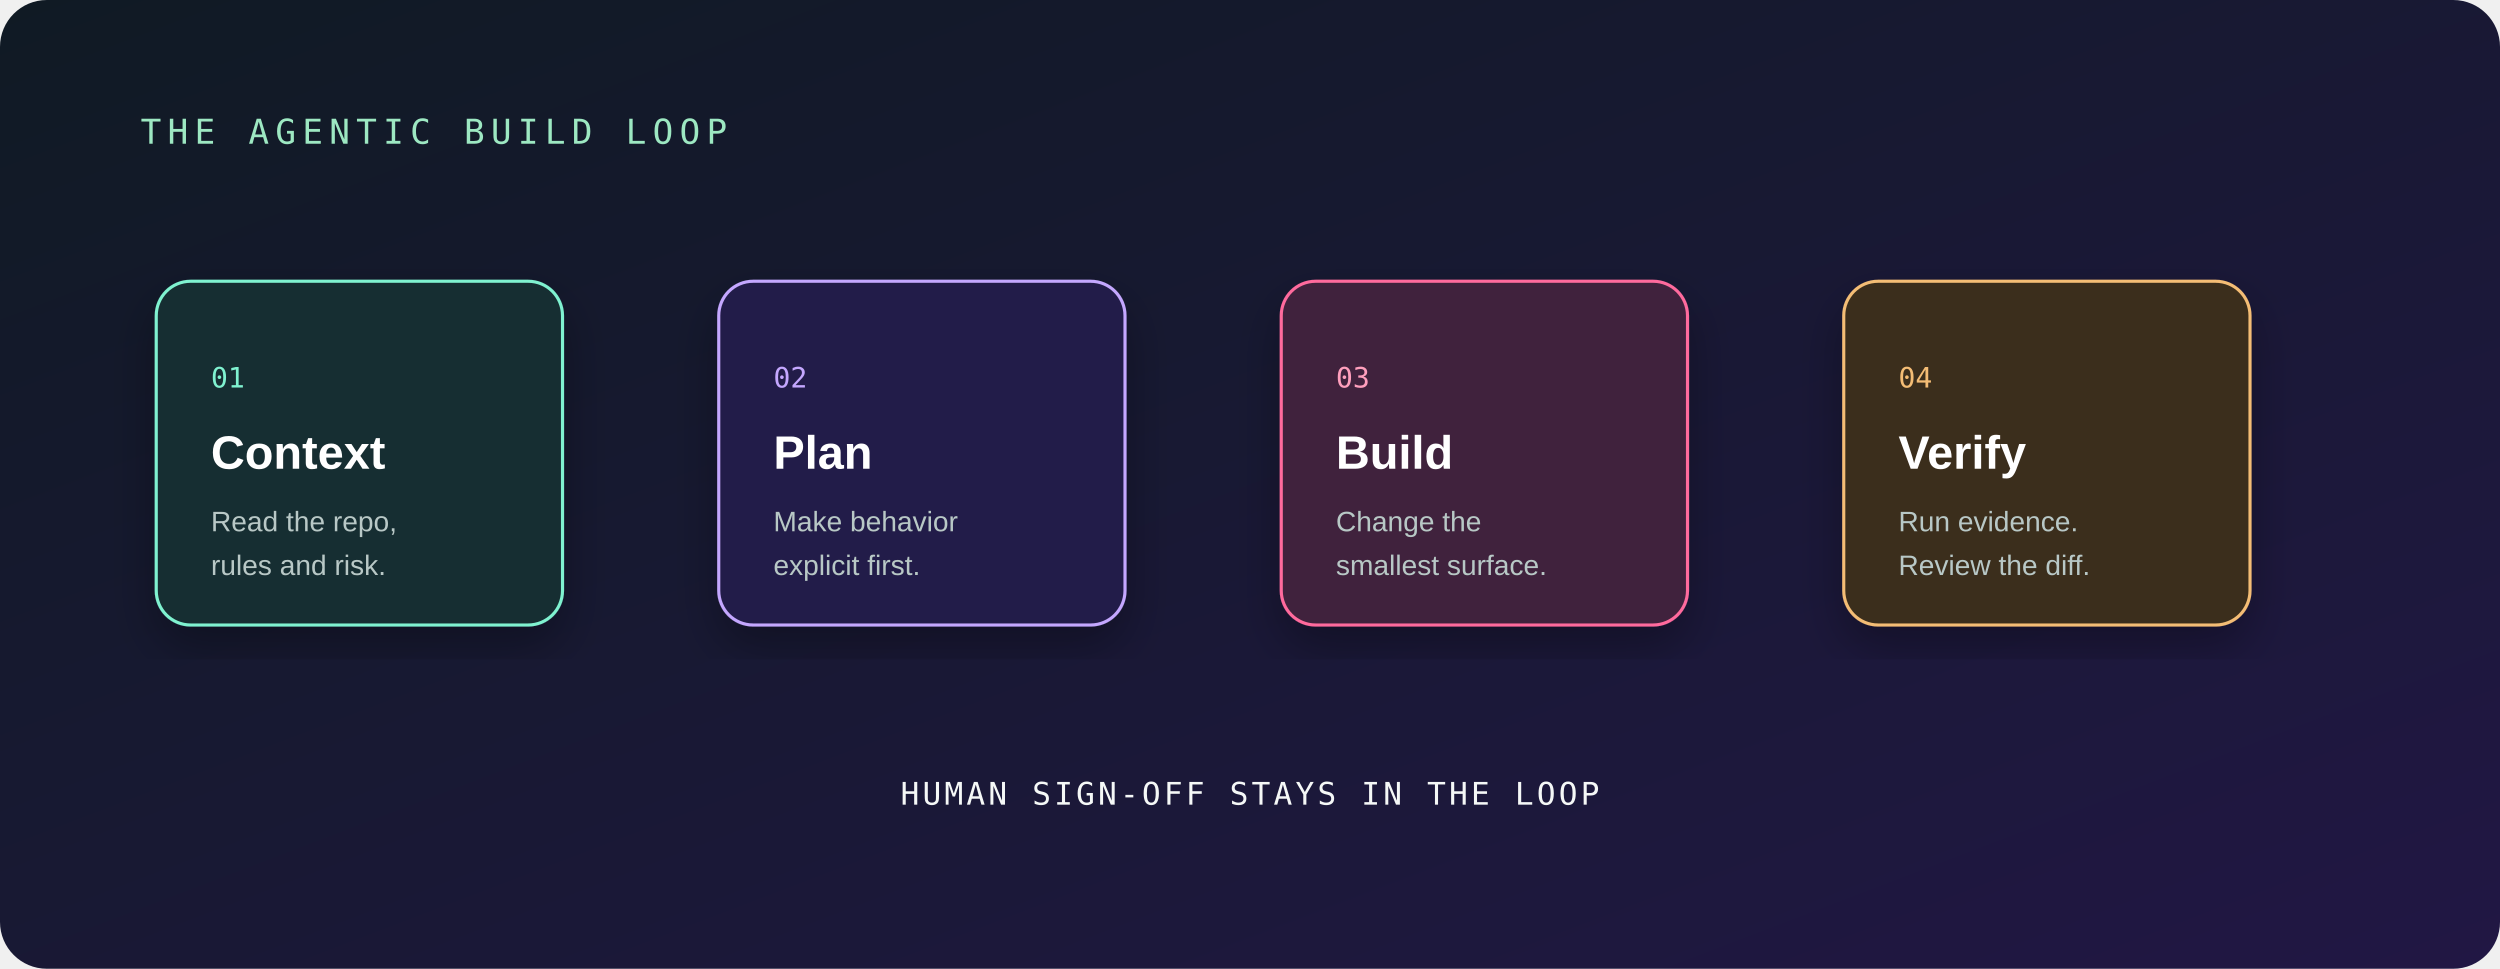
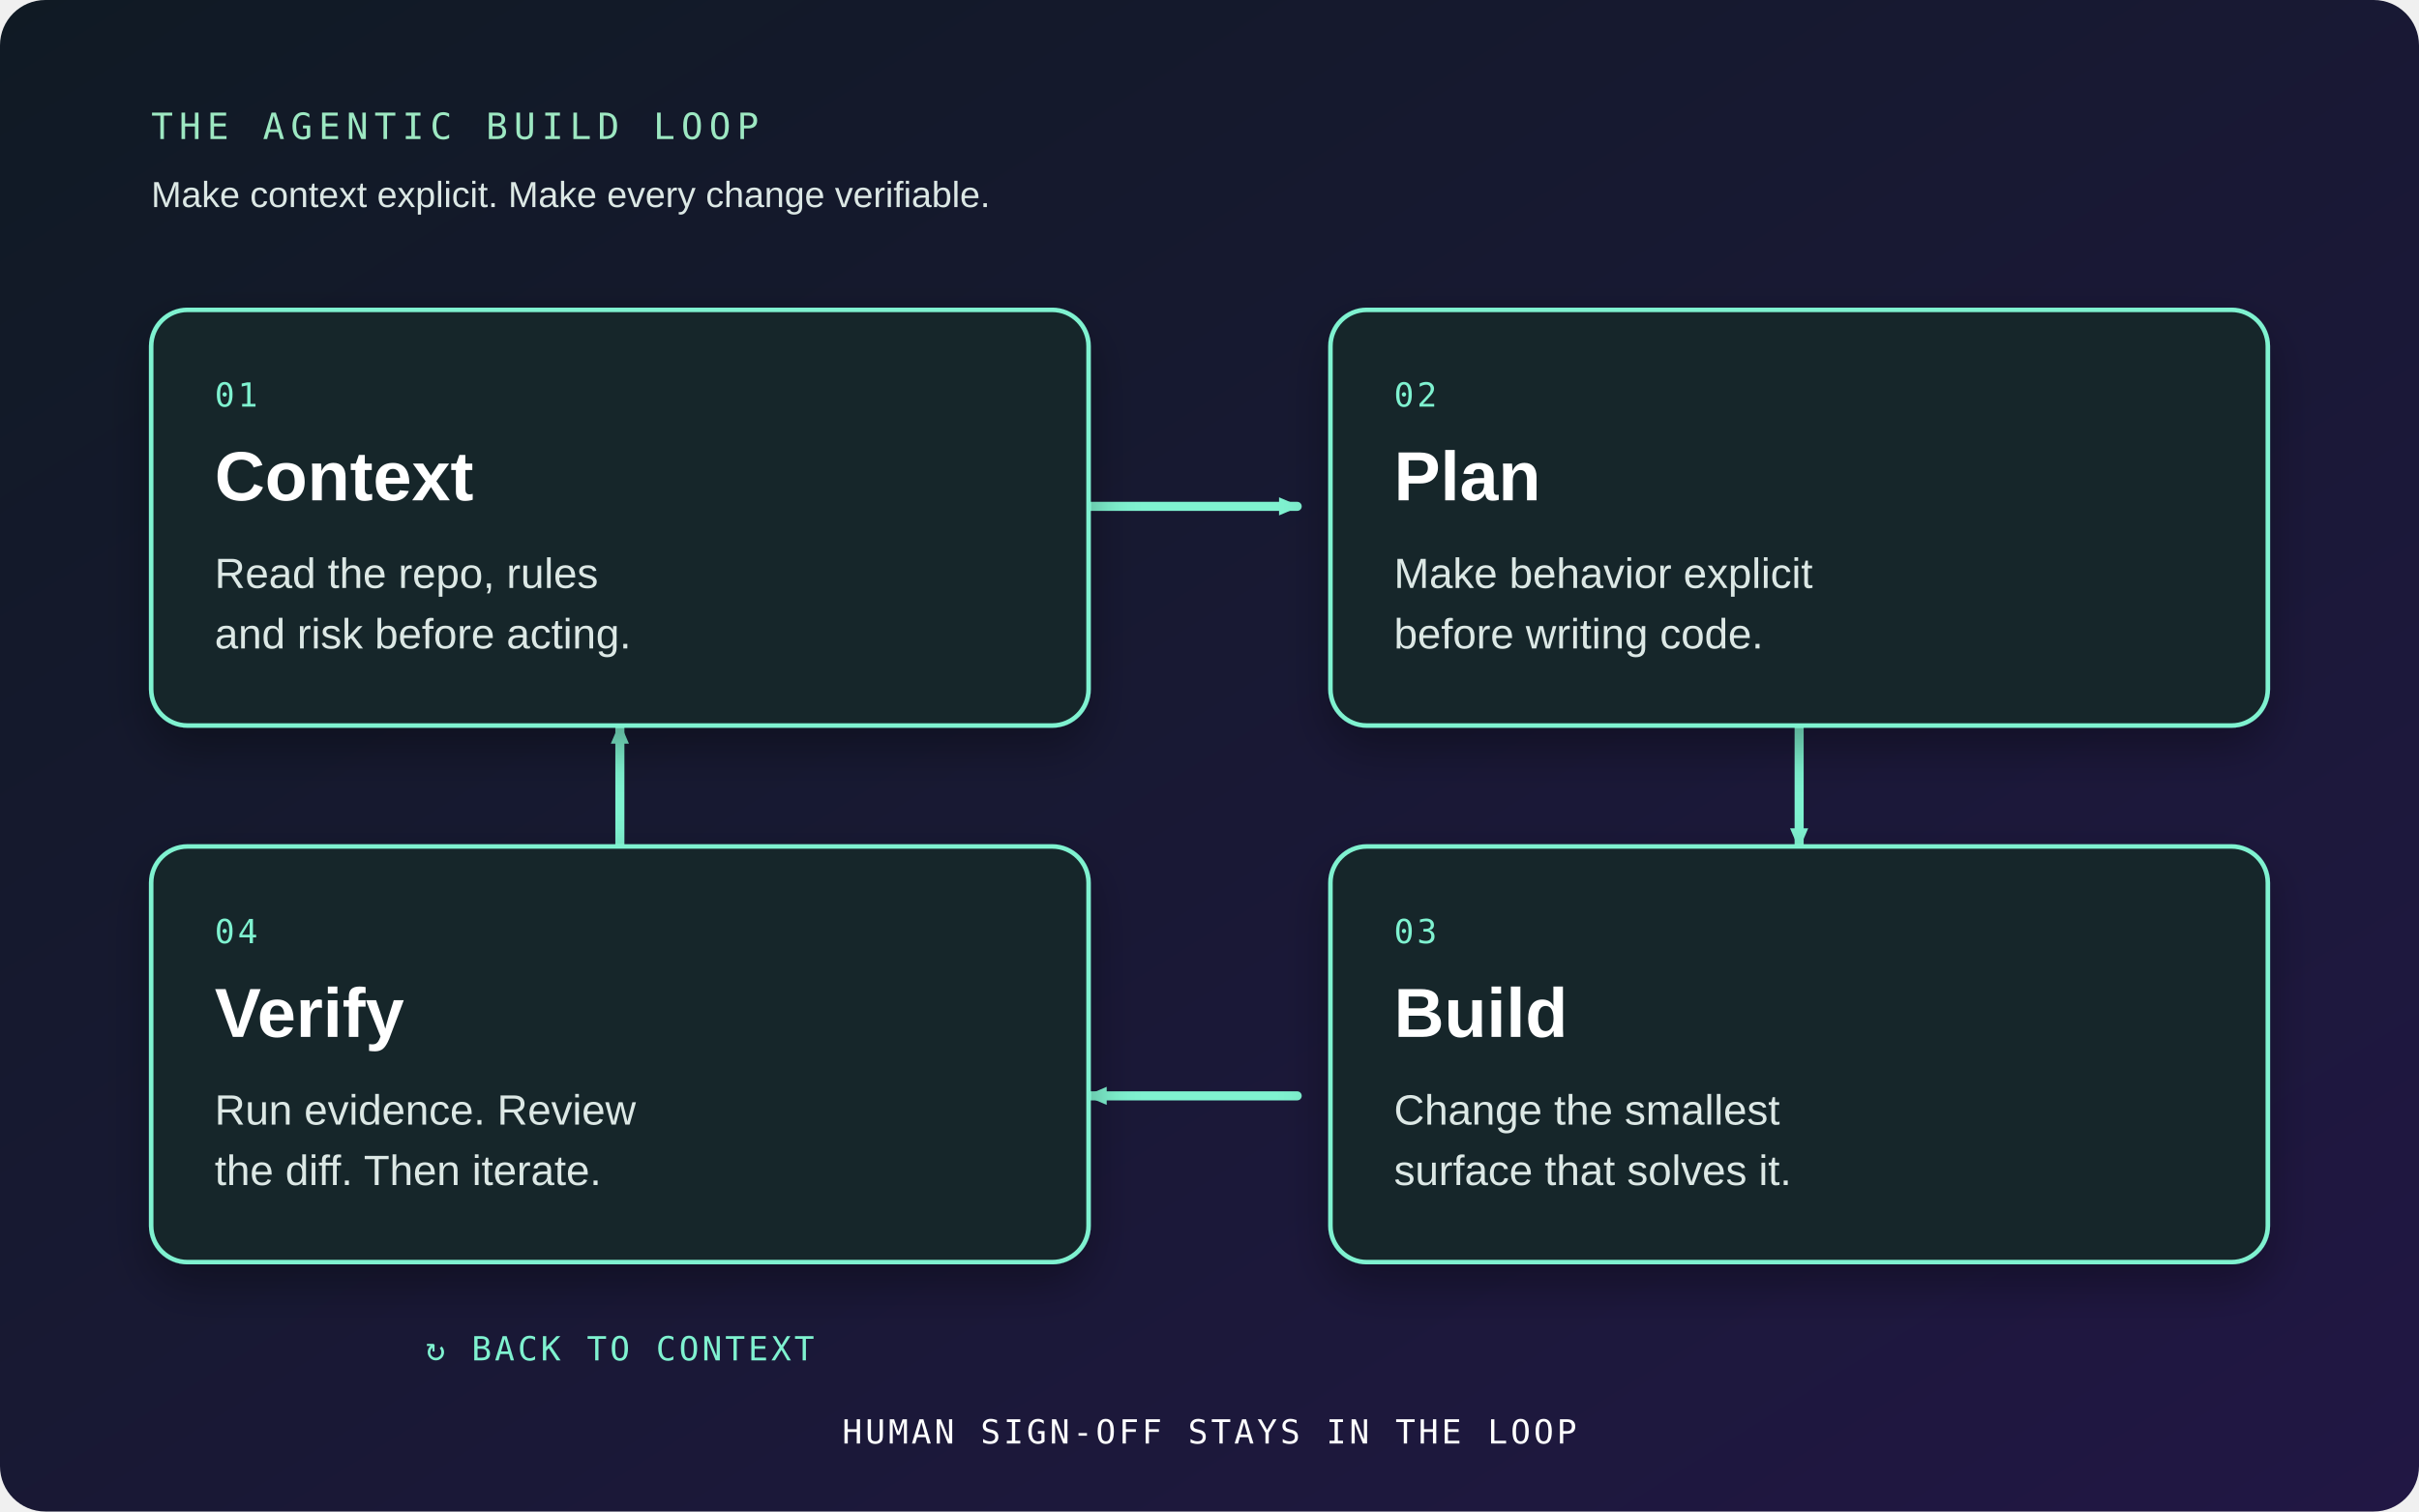
- <svg xmlns="http://www.w3.org/2000/svg" viewBox="0 0 1600 620" role="img" aria-labelledby="title desc">
+ <svg xmlns="http://www.w3.org/2000/svg" viewBox="0 0 1600 1000" role="img" aria-labelledby="title desc">
  <defs>
    <linearGradient id="bg" x1="0" y1="0" x2="1" y2="1">
      <stop stop-color="#101a24" />
      <stop offset="1" stop-color="#211744" />
    </linearGradient>
-     <linearGradient id="line" x1="0" y1="0" x2="1" y2="0">
-       <stop stop-color="#7ff2d0" />
-       <stop offset=".5" stop-color="#c4a7ff" />
-       <stop offset="1" stop-color="#ff6b9d" />
-     </linearGradient>
    <filter id="shadow">
-       <feDropShadow dx="0" dy="14" stdDeviation="15" flood-color="#000" flood-opacity=".3" />
+       <feDropShadow dx="0" dy="14" stdDeviation="15" flood-color="#000" flood-opacity=".32" />
    </filter>
+     <marker id="arrow" markerWidth="16" markerHeight="16" refX="12" refY="6" orient="auto" markerUnits="userSpaceOnUse">
+       <path d="M0 0 L14 6 L0 12 Z" fill="#7ff2d0" />
+     </marker>
  </defs>
-   <rect width="1600" height="620" rx="30" fill="url(#bg)" />
-   <text x="90" y="92" fill="#9de8c2" font-family="monospace" font-size="22" letter-spacing="4">THE AGENTIC BUILD LOOP</text>
-   <path d="M310 300 H1290" stroke="url(#line)" stroke-width="5" stroke-dasharray="12 14" opacity=".85" />
+   <rect width="1600" height="1000" rx="30" fill="url(#bg)" />
+   <text x="100" y="92" fill="#9de8c2" font-family="monospace" font-size="24" letter-spacing="4">THE AGENTIC BUILD LOOP</text>
+   <text x="100" y="137" fill="#dce8e5" font-family="Arial, sans-serif" font-size="24">Make context explicit. Make every change verifiable.</text>
+   <g fill="none" stroke="#7ff2d0" stroke-width="6" stroke-linecap="round" marker-end="url(#arrow)">
+     <path d="M720 335 H858" />
+     <path d="M1190 480 V560" />
+     <path d="M858 725 H720" />
+     <path d="M410 560 V480" />
+   </g>
  <g filter="url(#shadow)" font-family="Arial, sans-serif">
-     <g transform="translate(100 180)">
-       <rect width="260" height="220" rx="22" fill="#172d31" stroke="#7ff2d0" stroke-width="2" />
-       <text x="35" y="68" fill="#7ff2d0" font-family="monospace" font-size="18">01</text>
-       <text x="35" y="120" fill="#fff" font-size="30" font-weight="700">Context</text>
-       <text x="35" y="160" fill="#b8c8c6" font-size="18">Read the repo,</text>
-       <text x="35" y="188" fill="#b8c8c6" font-size="18">rules and risk.</text>
+     <g transform="translate(100 205)">
+       <rect width="620" height="275" rx="24" fill="#17262b" stroke="#7ff2d0" stroke-width="3" />
+       <text x="42" y="64" fill="#7ff2d0" font-family="monospace" font-size="22" letter-spacing="2">01</text>
+       <text x="42" y="126" fill="#ffffff" font-size="46" font-weight="700">Context</text>
+       <text x="42" y="184" fill="#dce8e5" font-size="28">Read the repo, rules</text>
+       <text x="42" y="224" fill="#dce8e5" font-size="28">and risk before acting.</text>
    </g>
-     <g transform="translate(460 180)">
-       <rect width="260" height="220" rx="22" fill="#241e48" stroke="#c4a7ff" stroke-width="2" />
-       <text x="35" y="68" fill="#c4a7ff" font-family="monospace" font-size="18">02</text>
-       <text x="35" y="120" fill="#fff" font-size="30" font-weight="700">Plan</text>
-       <text x="35" y="160" fill="#b8c8c6" font-size="18">Make behavior</text>
-       <text x="35" y="188" fill="#b8c8c6" font-size="18">explicit first.</text>
+     <g transform="translate(880 205)">
+       <rect width="620" height="275" rx="24" fill="#17262b" stroke="#7ff2d0" stroke-width="3" />
+       <text x="42" y="64" fill="#7ff2d0" font-family="monospace" font-size="22" letter-spacing="2">02</text>
+       <text x="42" y="126" fill="#ffffff" font-size="46" font-weight="700">Plan</text>
+       <text x="42" y="184" fill="#dce8e5" font-size="28">Make behavior explicit</text>
+       <text x="42" y="224" fill="#dce8e5" font-size="28">before writing code.</text>
    </g>
-     <g transform="translate(820 180)">
-       <rect width="260" height="220" rx="22" fill="#40233d" stroke="#ff6b9d" stroke-width="2" />
-       <text x="35" y="68" fill="#ff9fbd" font-family="monospace" font-size="18">03</text>
-       <text x="35" y="120" fill="#fff" font-size="30" font-weight="700">Build</text>
-       <text x="35" y="160" fill="#b8c8c6" font-size="18">Change the</text>
-       <text x="35" y="188" fill="#b8c8c6" font-size="18">smallest surface.</text>
+     <g transform="translate(880 560)">
+       <rect width="620" height="275" rx="24" fill="#17262b" stroke="#7ff2d0" stroke-width="3" />
+       <text x="42" y="64" fill="#7ff2d0" font-family="monospace" font-size="22" letter-spacing="2">03</text>
+       <text x="42" y="126" fill="#ffffff" font-size="46" font-weight="700">Build</text>
+       <text x="42" y="184" fill="#dce8e5" font-size="28">Change the smallest</text>
+       <text x="42" y="224" fill="#dce8e5" font-size="28">surface that solves it.</text>
    </g>
-     <g transform="translate(1180 180)">
-       <rect width="260" height="220" rx="22" fill="#3b2d1c" stroke="#f4bd74" stroke-width="2" />
-       <text x="35" y="68" fill="#f4bd74" font-family="monospace" font-size="18">04</text>
-       <text x="35" y="120" fill="#fff" font-size="30" font-weight="700">Verify</text>
-       <text x="35" y="160" fill="#b8c8c6" font-size="18">Run evidence.</text>
-       <text x="35" y="188" fill="#b8c8c6" font-size="18">Review the diff.</text>
+     <g transform="translate(100 560)">
+       <rect width="620" height="275" rx="24" fill="#17262b" stroke="#7ff2d0" stroke-width="3" />
+       <text x="42" y="64" fill="#7ff2d0" font-family="monospace" font-size="22" letter-spacing="2">04</text>
+       <text x="42" y="126" fill="#ffffff" font-size="46" font-weight="700">Verify</text>
+       <text x="42" y="184" fill="#dce8e5" font-size="28">Run evidence. Review</text>
+       <text x="42" y="224" fill="#dce8e5" font-size="28">the diff. Then iterate.</text>
    </g>
  </g>
-   <text x="800" y="515" text-anchor="middle" fill="#f5f8f7" font-family="monospace" font-size="20" letter-spacing="2">HUMAN SIGN-OFF STAYS IN THE LOOP</text>
+   <text x="410" y="900" text-anchor="middle" fill="#7ff2d0" font-family="monospace" font-size="22" letter-spacing="2">↻ BACK TO CONTEXT</text>
+   <text x="800" y="955" text-anchor="middle" fill="#ffffff" font-family="monospace" font-size="22" letter-spacing="2">HUMAN SIGN-OFF STAYS IN THE LOOP</text>
</svg>
